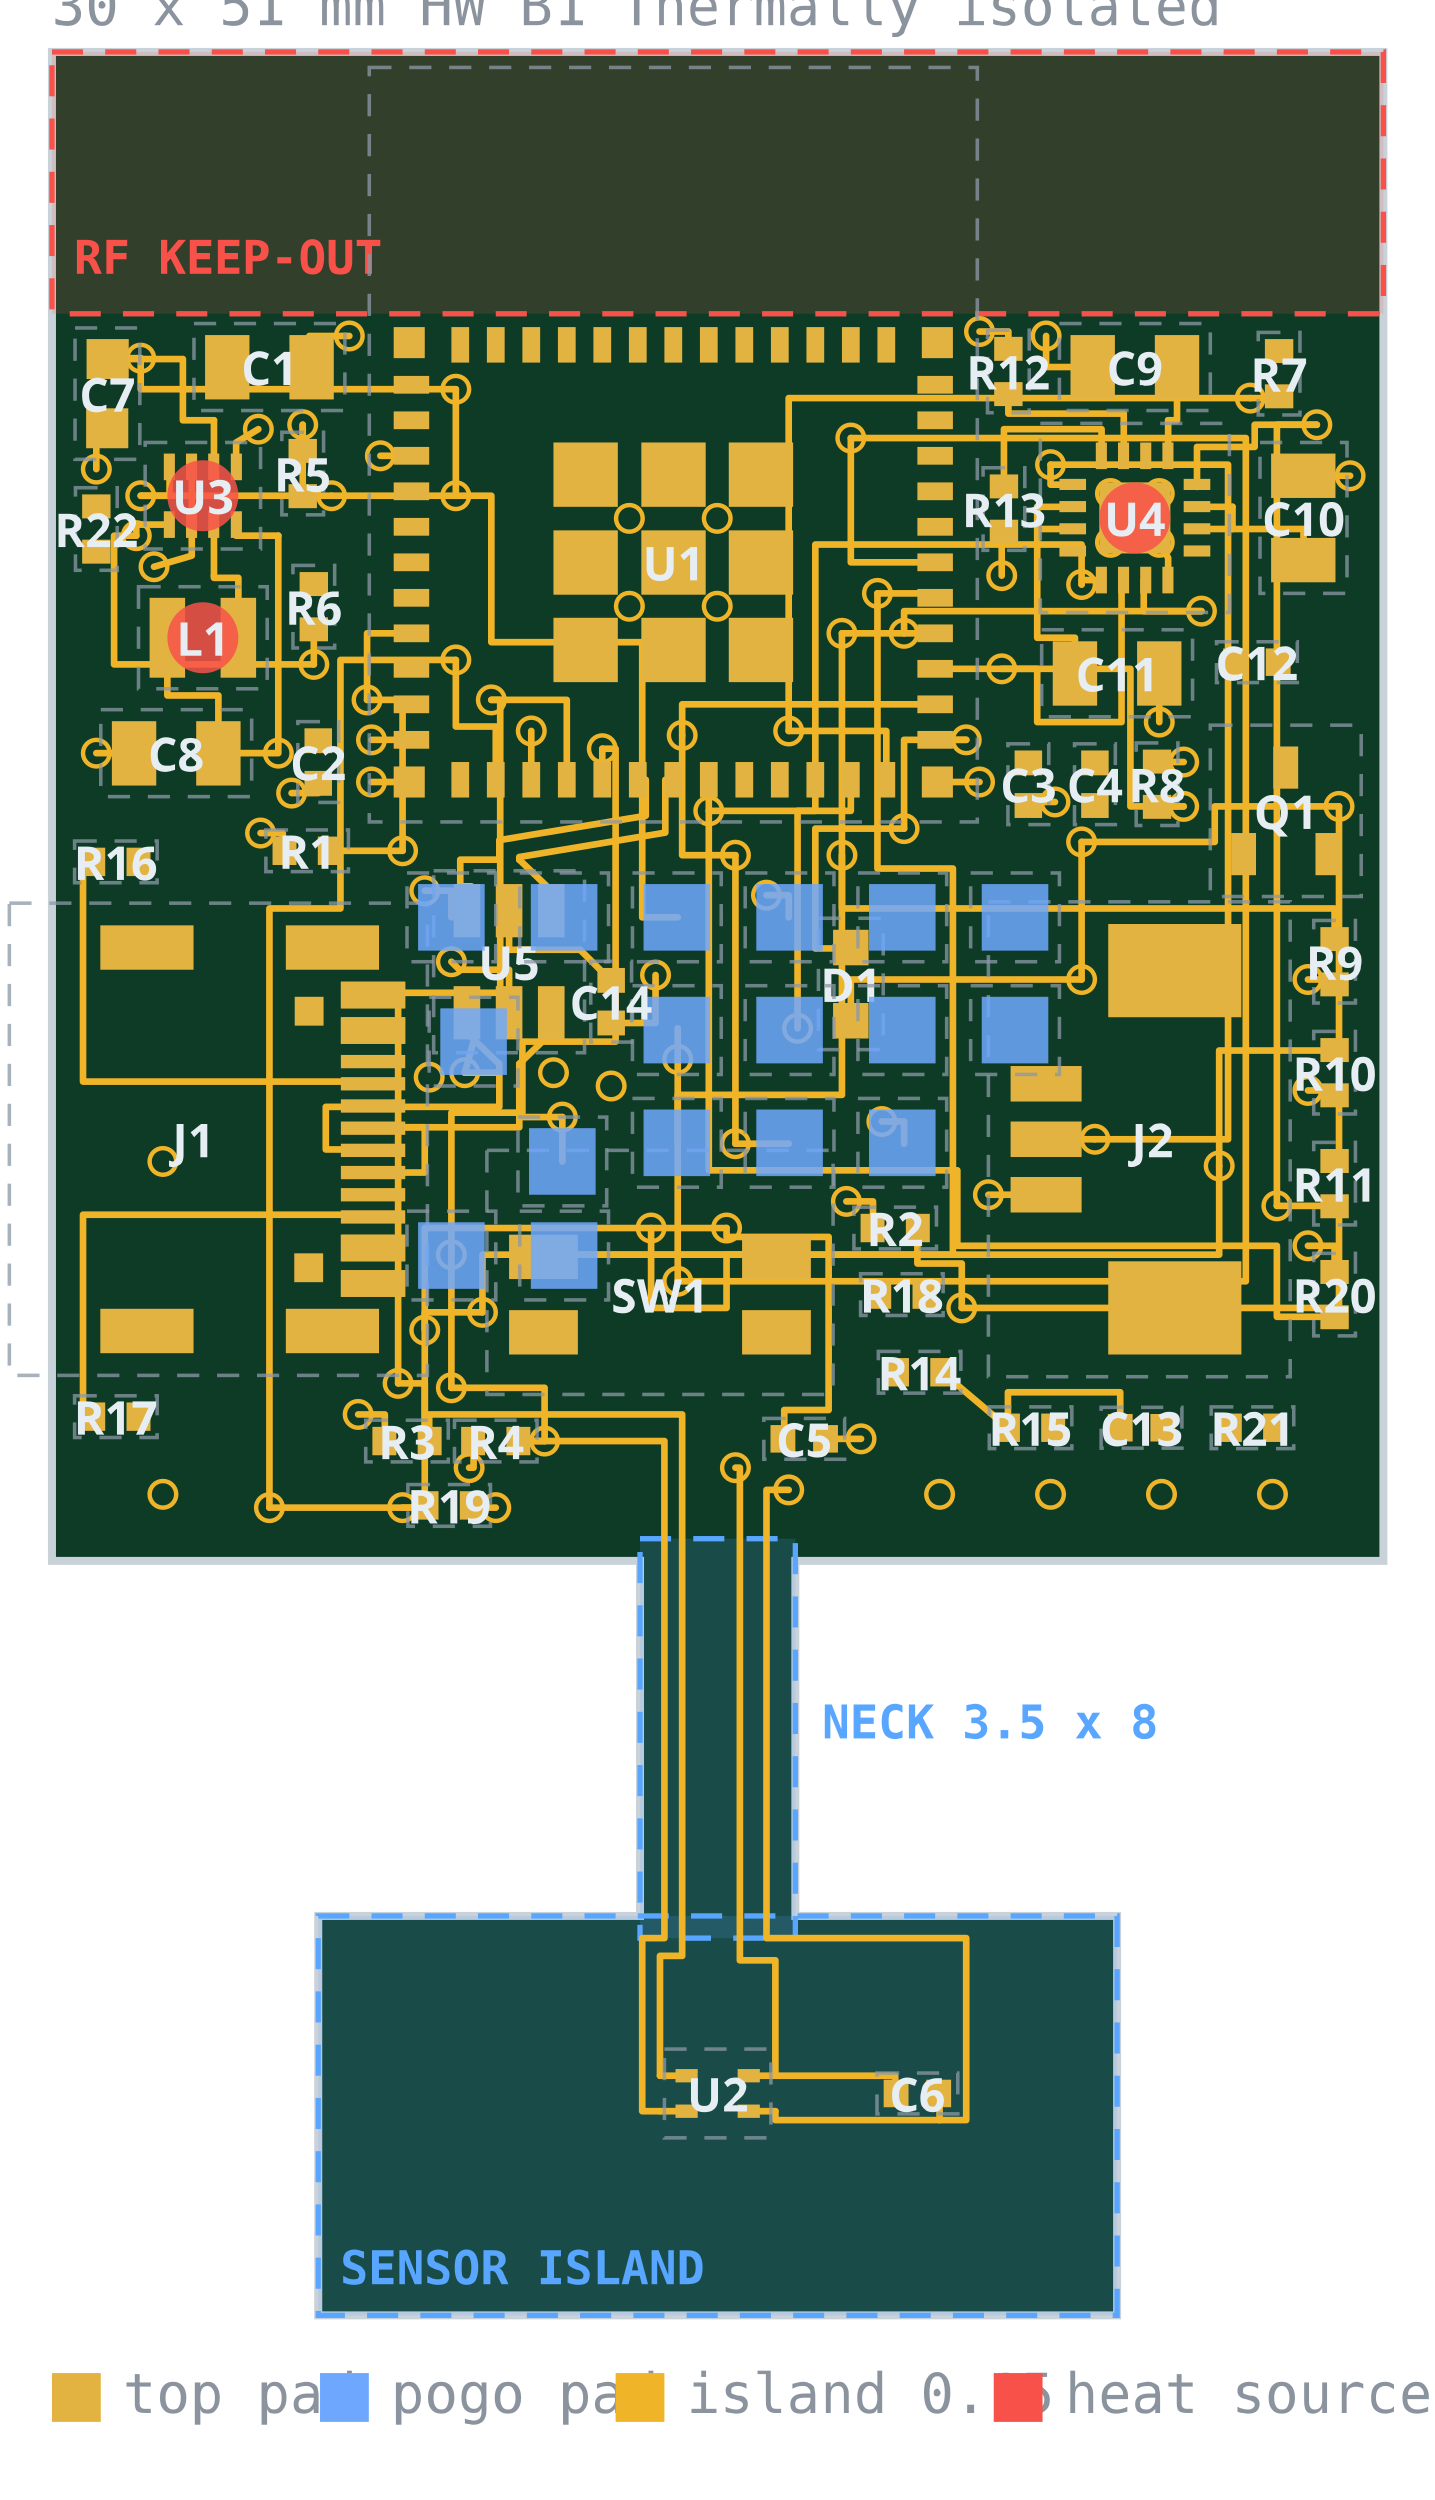
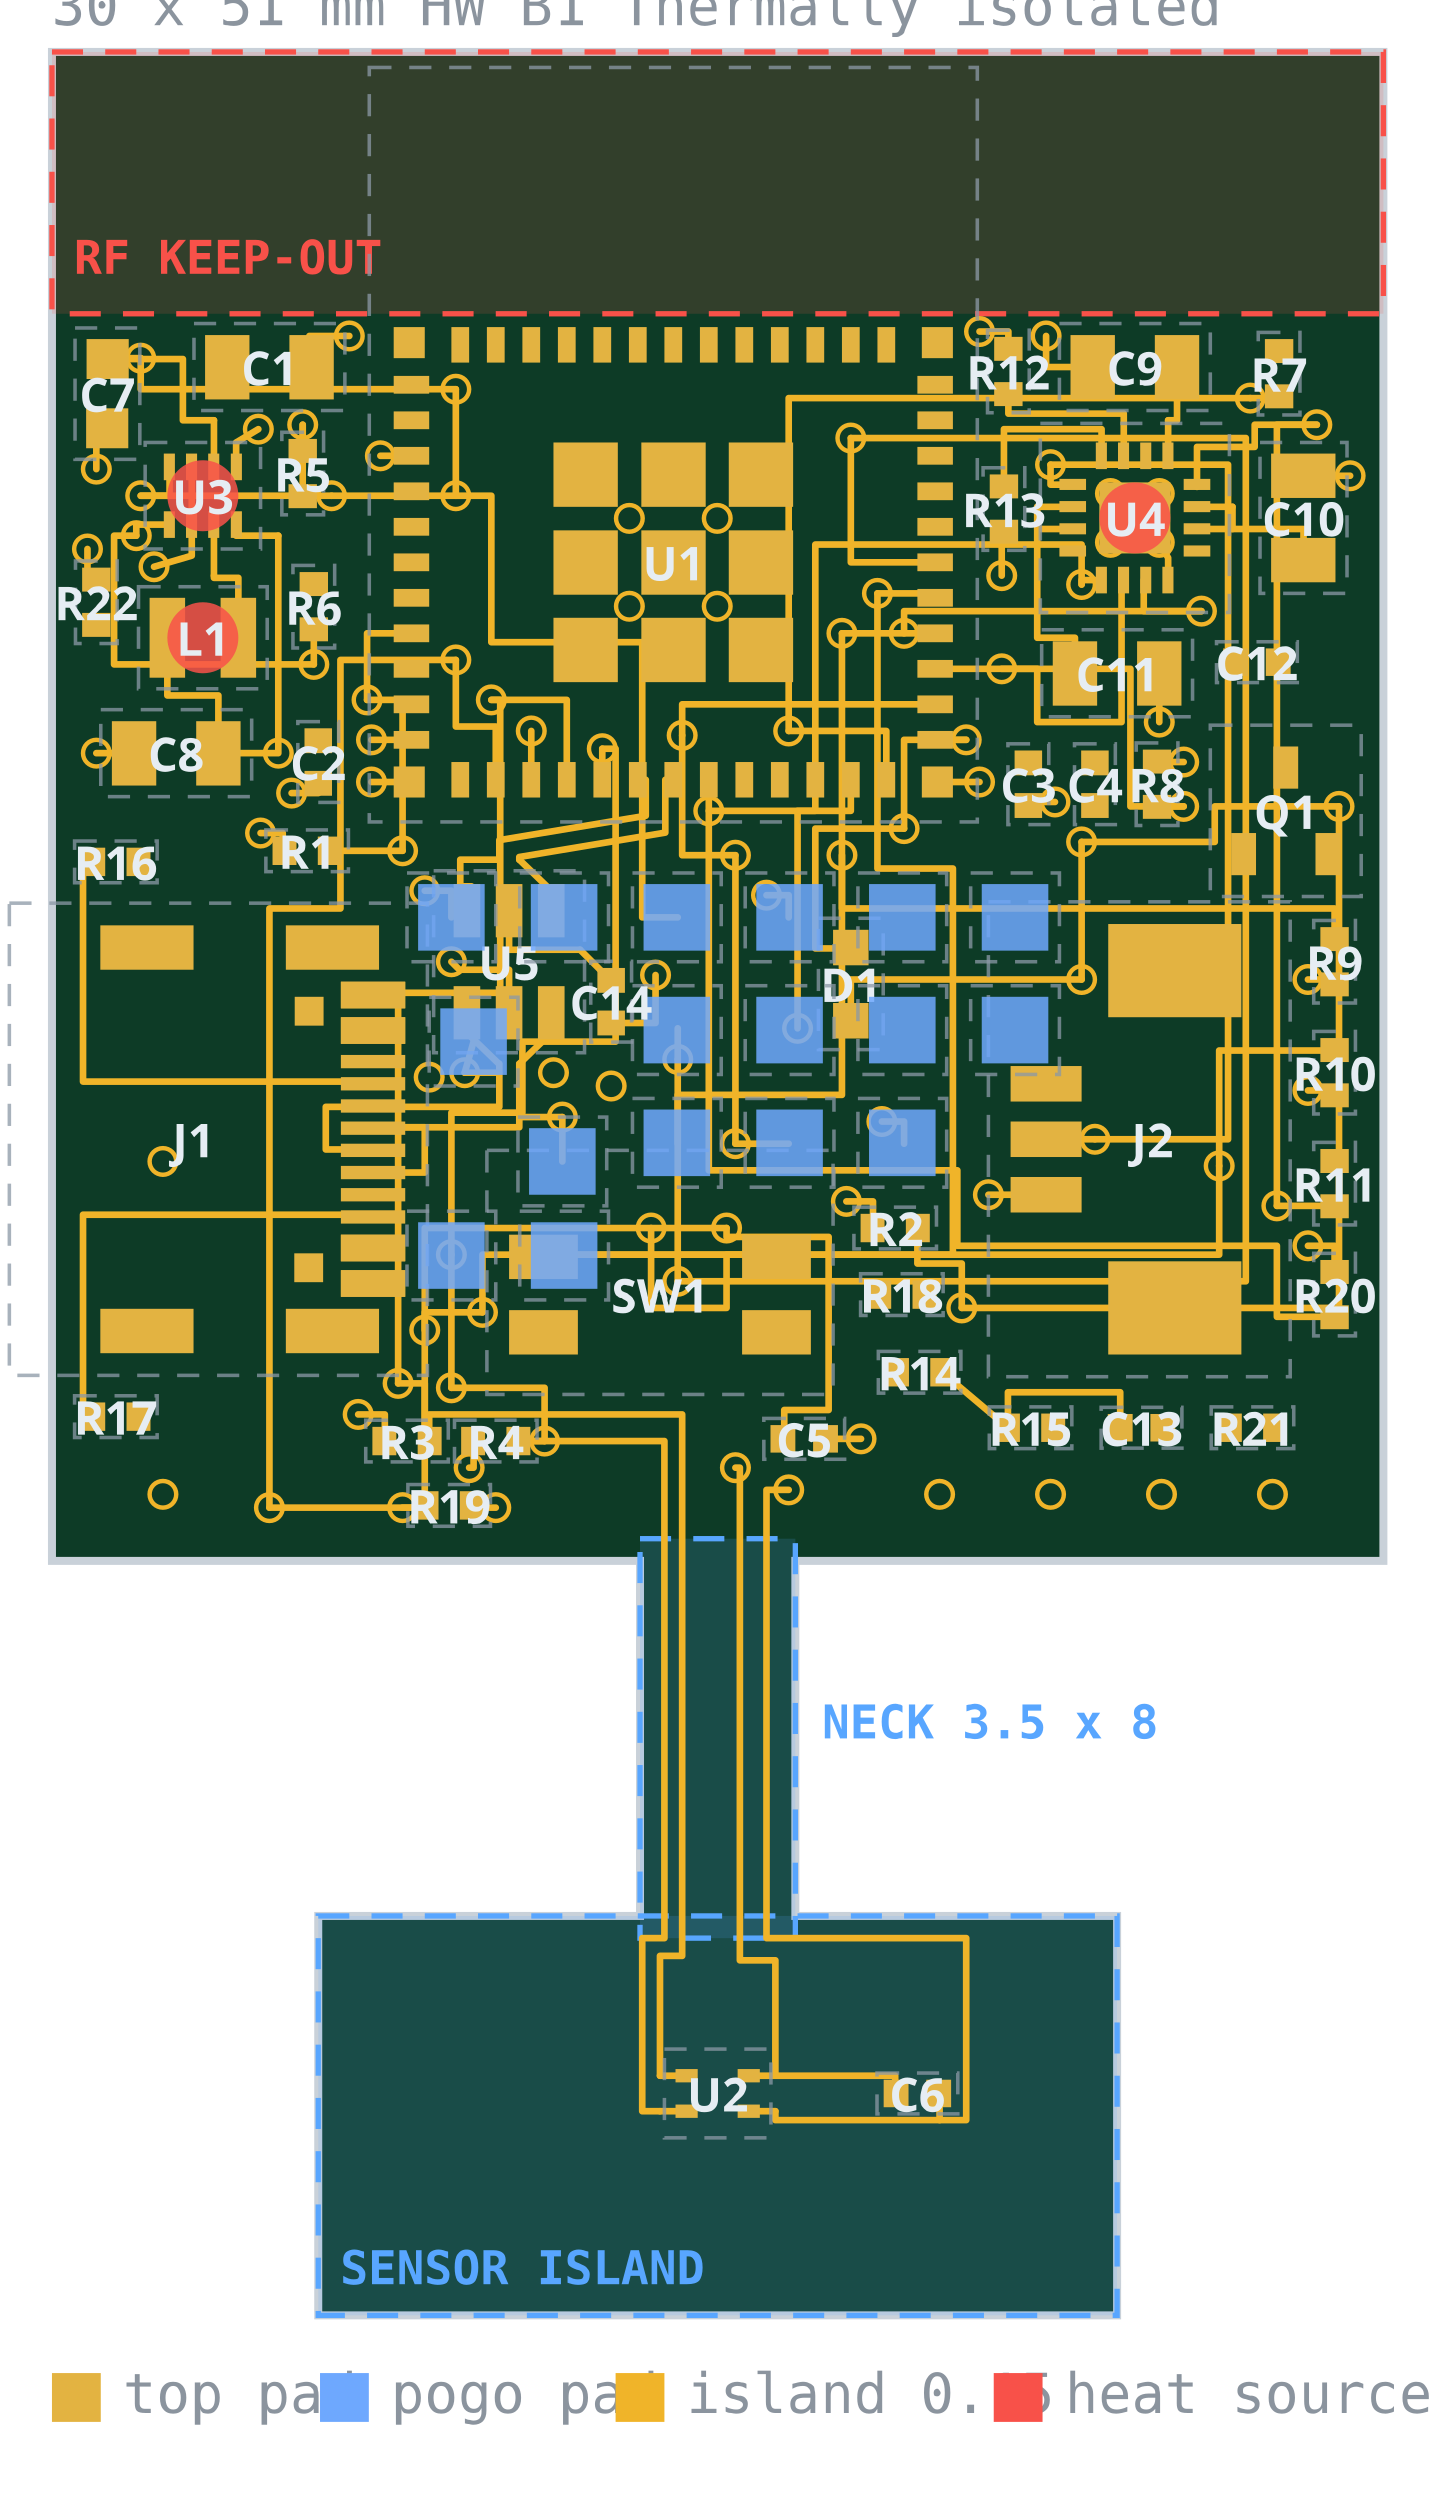
<svg xmlns="http://www.w3.org/2000/svg" viewBox="0 0 32.33 56.33" width="388" height="676" role="img" aria-label="Variant B floorplan">
  <style>
.outline{fill:#0d3b26;stroke:#c9d1d9;stroke-width:.18}
.crtyd{fill:none;stroke:#8b98a5;stroke-width:.08;stroke-dasharray:.5 .4;opacity:.75}
.pad{fill:#e3b341}
.pad-b{fill:#6ea8fe;opacity:.85}
.ref{font:600 1.05px ui-sans-serif,system-ui,sans-serif;fill:#e6edf3;
     text-anchor:middle;dominant-baseline:central}
.dim{font:500 1.25px ui-monospace,ui-sans-serif,monospace;fill:#8b949e}
.tag{font:600 1.05px ui-monospace,monospace;fill:#f85149}
.tagb{font:600 1.05px ui-monospace,monospace;fill:#58a6ff}
.rf{fill:#f85149;fill-opacity:.16;stroke:#f85149;stroke-width:.12;
    stroke-dasharray:.7 .5}
.quiet{fill:#58a6ff;fill-opacity:.16;stroke:#58a6ff;stroke-width:.12;
       stroke-dasharray:.7 .5}
.trk{fill:none;stroke:#f0b429;stroke-width:.15;stroke-linecap:round;
     stroke-linejoin:round}
.via{fill:none;stroke:#f0b429;stroke-width:.1}
.hot{fill:#f85149;opacity:.85}
</style>
  <g transform="translate(1.17,1.17)">
    <polygon class="outline" points="0.00,0.00 30.00,0.00 30.00,34.00 16.75,34.00 16.75,42.00 24.00,42.00 24.00,51.00 6.00,51.00 6.00,42.00 13.25,42.00 13.25,34.00 0.00,34.00" />
    <rect class="rf" x="0.00" y="0.00" width="30.00" height="5.90" />
    <text class="tag" x="0.50" y="5.00" style="fill:#f85149">RF KEEP-OUT</text>
    <rect class="quiet" x="6.00" y="42.00" width="18.00" height="9.00" />
    <rect class="quiet" x="13.25" y="33.50" width="3.50" height="9.00" />
    <text class="tagb" x="6.50" y="50.30">SENSOR ISLAND</text>
    <text class="tagb" x="17.35" y="38.00">NECK 3.5 x 8</text>
    <path class="trk" d="M 14.30 45.60 L 13.70 45.60" />
    <path class="trk" d="M 14.30 46.40 L 13.70 46.40" />
    <path class="trk" d="M 15.70 46.40 L 16.30 46.40" />
    <path class="trk" d="M 15.70 45.60 L 16.30 45.60" />
    <path class="trk" d="M 13.70 46.40 L 13.30 46.40 L 13.30 42.50 L 13.80 42.50 L 13.80 31.30 L 10.50 31.30" />
    <path class="trk" d="M 13.70 45.60 L 13.70 42.90 L 14.20 42.90 L 14.20 30.70 L 8.50 30.70 L 8.50 31.30" />
    <path class="trk" d="M 16.30 45.60 L 16.30 43.00 L 15.50 43.00 L 15.50 31.90 L 15.40 31.90" />
    <path class="trk" d="M 19.00 46.00 L 19.00 45.60 L 16.30 45.60" />
    <path class="trk" d="M 16.30 46.40 L 16.30 46.60 L 20.60 46.60 L 20.60 42.50 L 16.10 42.50 L 16.10 32.40 L 16.60 32.40" />
    <path class="trk" d="M 20.00 46.00 L 20.00 46.60" />
    <path class="trk" d="M 3.65 10.65 L 3.65 11.80" />
    <path class="trk" d="M 3.65 11.80 L 3.65 11.85 L 4.20 11.85 L 4.20 13.20" />
    <path class="trk" d="M 4.15 10.65 L 4.15 10.90 L 5.10 10.90" />
    <path class="trk" d="M 5.10 10.90 L 5.10 15.80 L 3.75 15.80" />
    <path class="trk" d="M 2.60 13.20 L 2.60 14.50 L 3.75 14.50 L 3.75 15.80" />
    <path class="trk" d="M 3.65 9.35 L 3.65 8.50 L 3.65 8.30" />
    <path class="trk" d="M 3.65 8.30 L 2.95 8.30 L 2.95 6.92 L 1.25 6.92" />
    <path class="trk" d="M 3.15 9.35 L 3.15 10.65" />
    <path class="trk" d="M 4.15 9.35 L 4.15 8.80 L 4.65 8.50" />
    <path class="trk" d="M 3.15 10.65 L 3.15 11.35 L 2.30 11.60" />
    <path class="trk" d="M 25.15 11.90 L 25.15 11.40 L 24.95 11.05" />
    <path class="trk" d="M 1.25 8.47 L 1.00 8.47 L 1.00 9.40" />
    <path class="trk" d="M 1.85 15.80 L 1.00 15.80" />
    <path class="trk" d="M 23.45 7.10 L 22.40 7.10 L 22.40 6.40" />
    <path class="trk" d="M 28.20 9.55 L 29.25 9.55" />
    <path class="trk" d="M 24.95 14.00 L 24.95 15.10" />
    <path class="trk" d="M 25.15 9.10 L 25.15 8.30" />
    <path class="trk" d="M 25.15 8.30 L 25.35 8.30 L 25.35 7.10" />
    <path class="trk" d="M 25.80 10.25 L 26.60 10.25" />
    <path class="trk" d="M 25.80 10.75 L 26.60 10.75" />
    <path class="trk" d="M 26.60 10.25 L 26.60 10.75 L 28.20 10.75 L 28.20 11.45" />
    <path class="trk" d="M 23.00 10.25 L 22.20 10.25" />
    <path class="trk" d="M 23.00 10.75 L 22.20 10.75" />
    <path class="trk" d="M 22.20 10.25 L 22.20 13.20 L 23.05 13.20 L 23.05 14.00" />
    <path class="trk" d="M 23.65 9.10 L 23.65 8.50 L 21.45 8.50 L 21.45 9.79" />
    <path class="trk" d="M 24.15 9.10 L 24.15 8.15 L 21.55 8.15 L 21.55 7.71" />
    <path class="trk" d="M 21.55 6.69 L 21.55 6.30 L 20.90 6.30" />
    <path class="trk" d="M 21.45 10.81 L 21.40 10.81 L 21.40 11.80" />
    <path class="trk" d="M 2.65 9.35 L 2.65 10.00 L 2.00 10.00" />
    <path class="trk" d="M 5.65 8.99 L 5.65 8.40" />
    <path class="trk" d="M 2.00 10.00 L 5.65 10.00 L 5.65 8.40" />
    <path class="trk" d="M 2.65 10.65 L 1.90 10.65 L 1.90 10.90" />
    <path class="trk" d="M 5.90 13.01 L 5.90 13.80" />
    <path class="trk" d="M 1.90 10.90 L 1.40 10.90 L 1.40 13.80 L 5.90 13.80" />
    <path class="trk" d="M 8.10 15.50 L 7.20 15.50" />
    <path class="trk" d="M 10.80 16.40 L 10.80 15.30" />
    <path class="trk" d="M 19.95 16.45 L 20.90 16.45" />
    <path class="trk" d="M 8.05 16.45 L 7.20 16.45" />
    <path class="trk" d="M 22.40 25.75 L 21.10 25.75" />
    <path class="trk" d="M 17.43 31.25 L 18.23 31.25" />
    <path class="trk" d="M 13.38 16.40 L 13.38 17.21 L 10.08 17.76 L 10.08 18.20" />
    <path class="trk" d="M 13.82 16.40 L 13.82 17.59 L 10.53 18.14 L 10.53 18.20" />
    <path class="trk" d="M 10.08 22.80 L 10.08 23.77 L 7.40 23.77" />
    <path class="trk" d="M 10.53 22.80 L 10.53 24.23 L 7.40 24.23" />
    <path class="trk" d="M 10.07 18.20 L 9.20 18.20 L 9.20 18.80 L 9.45 18.80" />
    <path class="trk" d="M 10.53 18.20 L 11.15 18.80" />
    <path class="trk" d="M 9.45 22.20 L 10.07 22.80" />
    <path class="trk" d="M 11.15 22.20 L 10.53 22.80" />
    <path class="trk" d="M 7.40 23.77 L 6.17 23.77 L 6.17 24.73 L 7.40 24.73" />
    <path class="trk" d="M 7.40 24.23 L 8.40 24.23 L 8.40 25.25 L 7.40 25.25" />
    <path class="trk" d="M 10.07 23.00 L 9.30 23.00" />
    <path class="trk" d="M 10.53 24.00 L 11.50 24.00" />
    <path class="trk" d="M 9.30 23.00 L 9.50 22.30" />
    <path class="trk" d="M 11.50 24.00 L 11.50 25.00" />
    <path class="trk" d="M 10.30 21.65 L 10.30 20.68 L 9.18 20.68 L 9.00 20.50" />
    <path class="trk" d="M 10.30 19.35 L 10.30 20.23 L 11.90 20.23" />
    <path class="trk" d="M 11.90 20.23 L 12.60 20.93 L 12.60 20.92" />
    <path class="trk" d="M 12.60 21.88 L 13.60 21.88 L 13.60 20.80" />
    <path class="trk" d="M 21.54 31.00 L 21.54 30.20 L 24.07 30.20 L 24.07 31.00" />
    <path class="trk" d="M 9.00 19.50 L 9.00 18.90 L 8.40 18.90" />
    <path class="trk" d="M 19.20 24.60 L 19.20 24.10 L 18.70 24.10" />
    <path class="trk" d="M 8.10 9.10 L 7.40 9.10" />
    <path class="trk" d="M 7.50 31.30 L 7.50 30.70 L 6.90 30.70" />
    <path class="trk" d="M 9.50 31.30 L 9.50 31.90 L 9.40 31.90" />
    <path class="trk" d="M 16.60 19.50 L 16.60 19.00 L 16.10 19.00" />
    <path class="trk" d="M 5.80 7.10 L 5.80 6.40 L 6.70 6.40" />
    <path class="trk" d="M 6.00 16.50 L 6.00 16.70 L 5.40 16.70" />
    <path class="trk" d="M 22.00 17.00 L 22.00 16.90 L 22.60 16.90" />
    <path class="trk" d="M 5.20 18.00 L 5.20 17.60 L 4.70 17.60" />
    <path class="trk" d="M 18.50 26.50 L 18.50 25.90 L 17.90 25.90" />
    <path class="trk" d="M 24.90 16.00 L 25.50 16.00" />
    <path class="trk" d="M 28.90 21.00 L 28.90 20.90 L 28.30 20.90" />
    <path class="trk" d="M 28.90 23.50 L 28.90 23.40 L 28.30 23.40" />
    <path class="trk" d="M 9.50 32.80 L 10.00 32.80" />
    <path class="trk" d="M 28.90 27.50 L 28.90 26.90 L 28.30 26.90" />
    <path class="trk" d="M 19.90 13.90 L 22.20 13.90 L 22.20 15.10 L 24.10 15.10 L 24.10 11.90" />
    <path class="trk" d="M 21.40 13.90 L 24.30 13.90 L 24.30 17.00 L 25.50 17.00" />
    <path class="trk" d="M 25.50 17.00 L 24.90 17.00" />
    <path class="trk" d="M 19.90 13.10 L 17.80 13.10" />
    <path class="trk" d="M 17.80 13.10 L 17.80 23.50 L 14.10 23.50 L 14.10 24.60" />
    <path class="trk" d="M 17.80 18.10 L 17.80 19.30 L 28.90 19.30 L 28.90 20.00" />
    <path class="trk" d="M 19.20 13.10 L 19.20 12.60 L 25.90 12.60" />
    <path class="trk" d="M 25.90 12.60 L 24.60 12.60 L 24.60 11.90" />
    <path class="trk" d="M 14.80 16.40 L 14.80 25.20 L 20.40 25.20 L 20.40 26.90 L 27.60 26.90 L 27.60 28.50 L 28.90 28.50" />
    <path class="trk" d="M 14.80 17.10 L 17.20 17.10 L 17.20 11.10 L 23.20 11.10 L 23.20 12.00" />
    <path class="trk" d="M 23.20 12.00 L 23.20 11.90 L 23.60 11.90" />
    <path class="trk" d="M 19.90 12.30 L 19.90 12.20 L 18.60 12.20" />
    <path class="trk" d="M 18.60 12.20 L 18.60 18.40 L 20.30 18.40 L 20.30 27.10 L 11.50 27.10" />
    <path class="trk" d="M 12.40 16.40 L 12.40 15.70" />
    <path class="trk" d="M 12.40 15.70 L 12.70 15.70 L 12.70 22.30 L 10.60 22.30 L 10.60 23.90 L 9.00 23.90 L 9.00 27.10" />
    <path class="trk" d="M 9.00 27.10 L 9.00 30.10" />
    <path class="trk" d="M 9.00 30.10 L 11.10 30.10 L 11.10 31.30" />
    <path class="trk" d="M 11.10 31.30 L 10.50 31.30" />
    <path class="trk" d="M 11.60 16.40 L 11.60 14.60 L 9.90 14.60" />
    <path class="trk" d="M 9.90 14.60 L 10.10 14.60 L 10.10 21.20 L 7.80 21.20 L 7.80 30.00" />
    <path class="trk" d="M 7.80 30.00 L 8.40 30.00 L 8.40 31.30 L 8.50 31.30" />
    <path class="trk" d="M 19.90 15.50 L 20.60 15.50" />
    <path class="trk" d="M 20.60 15.50 L 19.20 15.50 L 19.20 17.50" />
    <path class="trk" d="M 19.20 17.50 L 17.20 17.50 L 17.20 20.20 L 18.00 20.20" />
    <path class="trk" d="M 18.00 16.40 L 18.00 17.10 L 16.80 17.10 L 16.80 22.00" />
    <path class="trk" d="M 7.20 26.20 L 0.70 26.20 L 0.70 30.80 L 0.90 30.80" />
    <path class="trk" d="M 7.20 23.20 L 0.70 23.20 L 0.70 18.20 L 0.90 18.20" />
    <path class="trk" d="M 19.90 14.70 L 14.20 14.70 L 14.20 15.40" />
    <path class="trk" d="M 14.20 15.40 L 14.20 18.10 L 15.40 18.10" />
    <path class="trk" d="M 15.40 18.10 L 15.40 24.60" />
    <path class="trk" d="M 15.40 24.60 L 16.60 24.60" />
    <path class="trk" d="M 19.90 11.50 L 18.00 11.50 L 18.00 8.70" />
    <path class="trk" d="M 18.00 8.70 L 26.90 8.70 L 26.90 27.70 L 14.10 27.70" />
    <path class="trk" d="M 14.10 27.70 L 14.10 22.70" />
    <path class="trk" d="M 14.10 22.70 L 14.10 22.00" />
    <path class="trk" d="M 18.80 16.40 L 18.80 15.30 L 16.60 15.30" />
    <path class="trk" d="M 16.60 15.30 L 16.60 7.80 L 27.00 7.80" />
    <path class="trk" d="M 27.00 7.80 L 27.60 7.80" />
    <path class="trk" d="M 25.80 9.80 L 25.80 8.90 L 27.10 8.90 L 27.10 8.40 L 28.50 8.40" />
    <path class="trk" d="M 28.50 8.40 L 27.60 8.40 L 27.60 26.00" />
    <path class="trk" d="M 27.60 26.00 L 28.90 26.00" />
    <path class="trk" d="M 10.00 16.40 L 10.00 15.20 L 9.10 15.20 L 9.10 13.70" />
    <path class="trk" d="M 9.10 13.70 L 6.50 13.70 L 6.50 19.30 L 4.90 19.30 L 4.90 32.80" />
    <path class="trk" d="M 4.90 32.80 L 8.40 32.80" />
    <path class="trk" d="M 7.90 32.80 L 8.40 32.80 L 8.40 28.40 L 9.70 28.40" />
    <path class="trk" d="M 9.70 28.40 L 9.70 27.10 L 11.10 27.10" />
    <path class="trk" d="M 8.40 28.80 L 8.40 26.50 L 13.50 26.50 L 13.50 28.30 L 15.20 28.30 L 15.20 27.10 L 16.30 27.10" />
    <path class="trk" d="M 13.50 26.50 L 15.20 26.50" />
    <path class="trk" d="M 15.20 26.50 L 15.20 26.70 L 17.50 26.70 L 17.50 30.60 L 16.50 30.60 L 16.50 31.20" />
    <path class="trk" d="M 8.10 13.10 L 7.10 13.10 L 7.10 14.60" />
    <path class="trk" d="M 7.10 14.60 L 7.90 14.60 L 7.90 18.00" />
    <path class="trk" d="M 7.90 18.00 L 6.30 18.00" />
    <path class="trk" d="M 18.00 21.80 L 18.00 20.90 L 23.20 20.90" />
    <path class="trk" d="M 23.20 20.90 L 23.20 17.80" />
    <path class="trk" d="M 23.20 17.80 L 26.20 17.80 L 26.20 17.00 L 29.00 17.00" />
    <path class="trk" d="M 29.00 17.00 L 29.00 28.30 L 20.50 28.30" />
    <path class="trk" d="M 20.50 28.30 L 20.50 27.30 L 19.50 27.30 L 19.50 26.50" />
    <path class="trk" d="M 14.10 19.50 L 13.30 19.50 L 13.30 13.30 L 9.90 13.30 L 9.90 10.00 L 6.30 10.00" />
    <path class="trk" d="M 6.30 10.00 L 5.60 10.00" />
    <path class="trk" d="M 9.10 10.00 L 9.10 7.60" />
    <path class="trk" d="M 9.10 7.60 L 2.00 7.60 L 2.00 6.90" />
    <path class="trk" d="M 2.00 6.90 L 1.30 6.90" />
    <path class="trk" d="M 23.00 9.75 L 22.50 9.75 L 22.50 9.30" />
    <path class="trk" d="M 22.50 9.30 L 26.50 9.30 L 26.50 24.50 L 23.50 24.50" />
    <path class="trk" d="M 23.50 24.50 L 22.40 24.50" />
    <path class="trk" d="M 11.50 27.10 L 26.30 27.10 L 26.30 25.10" />
    <path class="trk" d="M 26.30 25.10 L 26.30 22.50 L 28.90 22.50" />
    <path class="trk" d="M 20.06 29.75 L 21.54 31.00" />
+     <path class="trk" d="M 1.00 11.89 L 0.80 11.89 L 0.80 11.20" />
    <circle class="via" cx="15.40" cy="31.90" r="0.30" />
    <circle class="via" cx="16.60" cy="32.40" r="0.30" />
    <circle class="via" cx="4.65" cy="8.50" r="0.30" />
    <circle class="via" cx="2.30" cy="11.60" r="0.30" />
    <circle class="via" cx="5.10" cy="15.80" r="0.30" />
    <circle class="via" cx="1.00" cy="9.40" r="0.30" />
    <circle class="via" cx="1.00" cy="15.80" r="0.30" />
    <circle class="via" cx="22.40" cy="6.40" r="0.30" />
    <circle class="via" cx="29.25" cy="9.55" r="0.30" />
    <circle class="via" cx="24.95" cy="15.10" r="0.30" />
    <circle class="via" cx="20.90" cy="6.30" r="0.30" />
    <circle class="via" cx="21.40" cy="11.80" r="0.30" />
    <circle class="via" cx="23.85" cy="9.95" r="0.30" />
    <circle class="via" cx="23.85" cy="11.05" r="0.30" />
    <circle class="via" cx="24.95" cy="9.95" r="0.30" />
    <circle class="via" cx="24.95" cy="11.05" r="0.30" />
    <circle class="via" cx="13.01" cy="10.51" r="0.30" />
    <circle class="via" cx="13.01" cy="12.49" r="0.30" />
    <circle class="via" cx="14.99" cy="10.51" r="0.30" />
    <circle class="via" cx="14.99" cy="12.49" r="0.30" />
    <circle class="via" cx="2.00" cy="10.00" r="0.30" />
    <circle class="via" cx="5.65" cy="8.40" r="0.30" />
    <circle class="via" cx="1.90" cy="10.90" r="0.30" />
    <circle class="via" cx="5.90" cy="13.80" r="0.30" />
    <circle class="via" cx="7.20" cy="15.50" r="0.30" />
    <circle class="via" cx="10.80" cy="15.30" r="0.30" />
    <circle class="via" cx="20.90" cy="16.45" r="0.30" />
    <circle class="via" cx="7.20" cy="16.45" r="0.30" />
    <circle class="via" cx="21.10" cy="25.75" r="0.30" />
    <circle class="via" cx="18.23" cy="31.25" r="0.30" />
    <circle class="via" cx="9.30" cy="23.00" r="0.30" />
    <circle class="via" cx="11.50" cy="24.00" r="0.30" />
    <circle class="via" cx="8.50" cy="23.10" r="0.30" />
    <circle class="via" cx="11.30" cy="23.00" r="0.30" />
    <circle class="via" cx="12.60" cy="23.30" r="0.30" />
    <circle class="via" cx="9.00" cy="20.50" r="0.30" />
    <circle class="via" cx="13.60" cy="20.80" r="0.30" />
    <circle class="via" cx="8.40" cy="18.90" r="0.30" />
    <circle class="via" cx="18.70" cy="24.10" r="0.30" />
    <circle class="via" cx="7.40" cy="9.10" r="0.30" />
    <circle class="via" cx="6.90" cy="30.70" r="0.30" />
    <circle class="via" cx="9.40" cy="31.90" r="0.30" />
    <circle class="via" cx="16.10" cy="19.00" r="0.30" />
    <circle class="via" cx="6.70" cy="6.40" r="0.30" />
    <circle class="via" cx="5.40" cy="16.70" r="0.30" />
    <circle class="via" cx="22.60" cy="16.90" r="0.30" />
    <circle class="via" cx="4.70" cy="17.60" r="0.30" />
    <circle class="via" cx="17.90" cy="25.90" r="0.30" />
    <circle class="via" cx="25.50" cy="16.00" r="0.30" />
    <circle class="via" cx="28.30" cy="20.90" r="0.30" />
    <circle class="via" cx="28.30" cy="23.40" r="0.30" />
    <circle class="via" cx="10.00" cy="32.80" r="0.30" />
    <circle class="via" cx="28.30" cy="26.90" r="0.30" />
    <circle class="via" cx="21.40" cy="13.90" r="0.30" />
    <circle class="via" cx="25.50" cy="17.00" r="0.30" />
    <circle class="via" cx="17.80" cy="13.10" r="0.30" />
    <circle class="via" cx="17.80" cy="18.10" r="0.30" />
    <circle class="via" cx="19.20" cy="13.10" r="0.30" />
    <circle class="via" cx="25.90" cy="12.60" r="0.30" />
    <circle class="via" cx="14.80" cy="17.10" r="0.30" />
    <circle class="via" cx="23.20" cy="12.00" r="0.30" />
    <circle class="via" cx="18.60" cy="12.20" r="0.30" />
    <circle class="via" cx="12.40" cy="15.70" r="0.30" />
    <circle class="via" cx="9.00" cy="27.10" r="0.30" />
    <circle class="via" cx="9.00" cy="30.10" r="0.30" />
    <circle class="via" cx="11.10" cy="31.30" r="0.30" />
    <circle class="via" cx="9.90" cy="14.60" r="0.30" />
    <circle class="via" cx="7.80" cy="30.00" r="0.30" />
    <circle class="via" cx="20.60" cy="15.50" r="0.30" />
    <circle class="via" cx="19.20" cy="17.50" r="0.30" />
    <circle class="via" cx="16.80" cy="22.00" r="0.30" />
    <circle class="via" cx="14.20" cy="15.40" r="0.30" />
    <circle class="via" cx="15.40" cy="18.10" r="0.30" />
    <circle class="via" cx="15.40" cy="24.60" r="0.30" />
    <circle class="via" cx="18.00" cy="8.70" r="0.30" />
    <circle class="via" cx="14.10" cy="27.70" r="0.30" />
    <circle class="via" cx="14.10" cy="22.70" r="0.30" />
    <circle class="via" cx="16.60" cy="15.30" r="0.30" />
    <circle class="via" cx="27.00" cy="7.80" r="0.30" />
    <circle class="via" cx="28.50" cy="8.40" r="0.30" />
    <circle class="via" cx="27.60" cy="26.00" r="0.30" />
    <circle class="via" cx="9.10" cy="13.70" r="0.30" />
    <circle class="via" cx="4.90" cy="32.80" r="0.30" />
    <circle class="via" cx="7.90" cy="32.80" r="0.30" />
    <circle class="via" cx="9.70" cy="28.40" r="0.30" />
    <circle class="via" cx="8.40" cy="28.80" r="0.30" />
    <circle class="via" cx="13.50" cy="26.50" r="0.30" />
    <circle class="via" cx="15.20" cy="26.50" r="0.30" />
    <circle class="via" cx="7.10" cy="14.60" r="0.30" />
    <circle class="via" cx="7.90" cy="18.00" r="0.30" />
    <circle class="via" cx="23.20" cy="20.90" r="0.30" />
    <circle class="via" cx="23.20" cy="17.80" r="0.30" />
    <circle class="via" cx="29.00" cy="17.00" r="0.30" />
    <circle class="via" cx="20.50" cy="28.30" r="0.30" />
    <circle class="via" cx="6.30" cy="10.00" r="0.30" />
    <circle class="via" cx="9.10" cy="10.00" r="0.30" />
    <circle class="via" cx="9.10" cy="7.60" r="0.30" />
    <circle class="via" cx="2.00" cy="6.90" r="0.30" />
    <circle class="via" cx="22.50" cy="9.30" r="0.30" />
    <circle class="via" cx="23.50" cy="24.50" r="0.30" />
    <circle class="via" cx="26.30" cy="25.10" r="0.30" />
+     <circle class="via" cx="0.80" cy="11.20" r="0.30" />
    <circle class="via" cx="2.50" cy="25.00" r="0.30" />
    <circle class="via" cx="2.50" cy="32.50" r="0.30" />
    <circle class="via" cx="20.00" cy="32.50" r="0.30" />
    <circle class="via" cx="22.50" cy="32.50" r="0.30" />
    <circle class="via" cx="25.00" cy="32.50" r="0.30" />
    <circle class="via" cx="27.50" cy="32.50" r="0.30" />
    <rect class="crtyd" x="7.15" y="0.35" width="13.70" height="17.00" />
    <rect class="pad" x="7.70" y="7.30" width="0.80" height="0.40" />
    <rect class="pad" x="7.70" y="8.10" width="0.80" height="0.40" />
    <rect class="pad" x="7.70" y="8.90" width="0.80" height="0.40" />
    <rect class="pad" x="7.70" y="9.70" width="0.80" height="0.40" />
    <rect class="pad" x="7.70" y="10.50" width="0.80" height="0.40" />
    <rect class="pad" x="7.70" y="11.30" width="0.80" height="0.40" />
    <rect class="pad" x="7.70" y="12.10" width="0.80" height="0.40" />
    <rect class="pad" x="7.70" y="12.90" width="0.80" height="0.40" />
    <rect class="pad" x="7.70" y="13.70" width="0.80" height="0.40" />
    <rect class="pad" x="7.70" y="14.50" width="0.80" height="0.40" />
    <rect class="pad" x="7.70" y="15.30" width="0.80" height="0.40" />
    <rect class="pad" x="9.00" y="16.00" width="0.40" height="0.80" />
    <rect class="pad" x="9.80" y="16.00" width="0.40" height="0.80" />
    <rect class="pad" x="10.60" y="16.00" width="0.40" height="0.80" />
    <rect class="pad" x="11.40" y="16.00" width="0.40" height="0.80" />
    <rect class="pad" x="12.20" y="16.00" width="0.40" height="0.80" />
    <rect class="pad" x="13.00" y="16.00" width="0.40" height="0.80" />
    <rect class="pad" x="13.80" y="16.00" width="0.40" height="0.80" />
    <rect class="pad" x="14.60" y="16.00" width="0.40" height="0.80" />
    <rect class="pad" x="15.40" y="16.00" width="0.40" height="0.80" />
    <rect class="pad" x="16.20" y="16.00" width="0.40" height="0.80" />
    <rect class="pad" x="17.00" y="16.00" width="0.40" height="0.80" />
    <rect class="pad" x="17.80" y="16.00" width="0.40" height="0.80" />
    <rect class="pad" x="18.60" y="16.00" width="0.40" height="0.80" />
    <rect class="pad" x="19.50" y="15.30" width="0.80" height="0.40" />
    <rect class="pad" x="19.50" y="14.50" width="0.80" height="0.40" />
    <rect class="pad" x="19.50" y="13.70" width="0.80" height="0.40" />
    <rect class="pad" x="19.50" y="12.90" width="0.80" height="0.40" />
    <rect class="pad" x="19.50" y="12.10" width="0.80" height="0.40" />
    <rect class="pad" x="19.50" y="11.30" width="0.80" height="0.40" />
    <rect class="pad" x="19.50" y="10.50" width="0.80" height="0.40" />
    <rect class="pad" x="19.50" y="9.70" width="0.80" height="0.40" />
    <rect class="pad" x="19.50" y="8.90" width="0.80" height="0.40" />
    <rect class="pad" x="19.50" y="8.10" width="0.80" height="0.40" />
    <rect class="pad" x="19.50" y="7.30" width="0.80" height="0.40" />
    <rect class="pad" x="18.60" y="6.20" width="0.40" height="0.80" />
    <rect class="pad" x="17.80" y="6.20" width="0.40" height="0.80" />
    <rect class="pad" x="17.00" y="6.20" width="0.40" height="0.80" />
    <rect class="pad" x="16.20" y="6.20" width="0.40" height="0.80" />
    <rect class="pad" x="15.40" y="6.20" width="0.40" height="0.80" />
    <rect class="pad" x="14.60" y="6.20" width="0.40" height="0.80" />
    <rect class="pad" x="13.80" y="6.20" width="0.40" height="0.80" />
    <rect class="pad" x="13.00" y="6.20" width="0.40" height="0.80" />
    <rect class="pad" x="12.20" y="6.20" width="0.40" height="0.80" />
    <rect class="pad" x="11.40" y="6.20" width="0.40" height="0.80" />
    <rect class="pad" x="10.60" y="6.20" width="0.40" height="0.80" />
    <rect class="pad" x="9.80" y="6.20" width="0.40" height="0.80" />
    <rect class="pad" x="9.00" y="6.20" width="0.40" height="0.80" />
    <rect class="pad" x="11.30" y="8.80" width="1.45" height="1.45" />
    <rect class="pad" x="11.30" y="10.78" width="1.45" height="1.45" />
    <rect class="pad" x="11.30" y="12.75" width="1.45" height="1.45" />
    <rect class="pad" x="13.28" y="8.80" width="1.45" height="1.45" />
    <rect class="pad" x="13.28" y="10.78" width="1.45" height="1.45" />
    <rect class="pad" x="13.28" y="12.75" width="1.45" height="1.45" />
    <rect class="pad" x="15.25" y="8.80" width="1.45" height="1.45" />
    <rect class="pad" x="15.25" y="10.78" width="1.45" height="1.45" />
    <rect class="pad" x="15.25" y="12.75" width="1.45" height="1.45" />
    <rect class="pad" x="19.60" y="6.20" width="0.70" height="0.70" />
    <rect class="pad" x="19.60" y="16.10" width="0.70" height="0.70" />
    <rect class="pad" x="7.70" y="16.10" width="0.70" height="0.70" />
    <rect class="pad" x="7.70" y="6.20" width="0.70" height="0.70" />
    <text class="ref" x="14.00" y="11.50">U1</text>
    <rect class="crtyd" x="-0.96" y="19.18" width="9.42" height="10.64" />
    <rect class="pad" x="5.47" y="21.29" width="0.65" height="0.65" />
    <rect class="pad" x="5.46" y="27.07" width="0.65" height="0.65" />
    <rect class="pad" x="6.51" y="20.95" width="1.45" height="0.60" />
    <rect class="pad" x="6.51" y="21.75" width="1.45" height="0.60" />
    <rect class="pad" x="6.51" y="23.10" width="1.45" height="0.30" />
    <rect class="pad" x="6.51" y="24.10" width="1.45" height="0.30" />
    <rect class="pad" x="6.51" y="24.60" width="1.45" height="0.30" />
    <rect class="pad" x="6.51" y="25.60" width="1.45" height="0.30" />
    <rect class="pad" x="6.51" y="26.65" width="1.45" height="0.60" />
    <rect class="pad" x="6.51" y="27.45" width="1.45" height="0.60" />
    <rect class="pad" x="6.51" y="27.45" width="1.45" height="0.60" />
    <rect class="pad" x="6.51" y="26.65" width="1.45" height="0.60" />
    <rect class="pad" x="6.51" y="26.10" width="1.45" height="0.30" />
    <rect class="pad" x="6.51" y="25.10" width="1.45" height="0.30" />
    <rect class="pad" x="6.51" y="23.60" width="1.45" height="0.30" />
    <rect class="pad" x="6.51" y="22.60" width="1.45" height="0.30" />
    <rect class="pad" x="6.51" y="21.75" width="1.45" height="0.60" />
    <rect class="pad" x="6.51" y="20.95" width="1.45" height="0.60" />
    <rect class="pad" x="5.27" y="19.68" width="2.10" height="1.00" />
    <rect class="pad" x="1.09" y="19.68" width="2.10" height="1.00" />
    <rect class="pad" x="5.27" y="28.32" width="2.10" height="1.00" />
    <rect class="pad" x="1.09" y="28.32" width="2.10" height="1.00" />
    <text class="ref" x="3.19" y="24.50">J1</text>
    <rect class="crtyd" x="21.10" y="19.15" width="6.80" height="10.70" />
    <rect class="pad" x="21.60" y="25.35" width="1.60" height="0.80" />
    <rect class="pad" x="21.60" y="24.10" width="1.60" height="0.80" />
    <rect class="pad" x="21.60" y="22.85" width="1.60" height="0.80" />
    <rect class="pad" x="23.80" y="27.25" width="3.00" height="2.10" />
    <rect class="pad" x="23.80" y="19.65" width="3.00" height="2.10" />
    <text class="ref" x="24.80" y="24.50">J2</text>
    <rect class="crtyd" x="22.27" y="8.37" width="4.26" height="4.26" />
    <rect class="pad" x="22.70" y="9.62" width="0.60" height="0.25" />
    <rect class="pad" x="22.70" y="10.12" width="0.60" height="0.25" />
    <rect class="pad" x="22.70" y="10.62" width="0.60" height="0.25" />
    <rect class="pad" x="22.70" y="11.12" width="0.60" height="0.25" />
    <rect class="pad" x="23.52" y="11.60" width="0.25" height="0.60" />
    <rect class="pad" x="24.02" y="11.60" width="0.25" height="0.60" />
    <rect class="pad" x="24.52" y="11.60" width="0.25" height="0.60" />
    <rect class="pad" x="25.02" y="11.60" width="0.25" height="0.60" />
    <rect class="pad" x="25.50" y="11.12" width="0.60" height="0.25" />
    <rect class="pad" x="25.50" y="10.62" width="0.60" height="0.25" />
    <rect class="pad" x="25.50" y="10.12" width="0.60" height="0.25" />
    <rect class="pad" x="25.50" y="9.62" width="0.60" height="0.25" />
    <rect class="pad" x="25.02" y="8.80" width="0.25" height="0.60" />
    <rect class="pad" x="24.52" y="8.80" width="0.25" height="0.60" />
    <rect class="pad" x="24.02" y="8.80" width="0.25" height="0.60" />
    <rect class="pad" x="23.52" y="8.80" width="0.25" height="0.60" />
    <rect class="pad" x="23.60" y="9.70" width="1.60" height="1.60" />
    <circle class="hot" cx="24.40" cy="10.50" r="0.8" />
    <text class="ref" x="24.40" y="10.50">U4</text>
    <rect class="crtyd" x="2.10" y="8.80" width="2.60" height="2.40" />
    <rect class="pad" x="4.03" y="9.05" width="0.25" height="0.60" />
    <rect class="pad" x="3.52" y="9.05" width="0.25" height="0.60" />
    <rect class="pad" x="3.02" y="9.05" width="0.25" height="0.60" />
    <rect class="pad" x="2.52" y="9.05" width="0.25" height="0.60" />
    <rect class="pad" x="2.52" y="10.35" width="0.25" height="0.60" />
    <rect class="pad" x="3.02" y="10.35" width="0.25" height="0.60" />
    <rect class="pad" x="3.52" y="10.35" width="0.25" height="0.60" />
    <rect class="pad" x="4.03" y="10.35" width="0.25" height="0.60" />
    <circle class="hot" cx="3.40" cy="10.00" r="0.8" />
    <text class="ref" x="3.40" y="10.00">U3</text>
    <rect class="crtyd" x="1.95" y="12.05" width="2.90" height="2.30" />
    <rect class="pad" x="3.80" y="12.30" width="0.80" height="1.80" />
    <rect class="pad" x="2.20" y="12.30" width="0.80" height="1.80" />
    <circle class="hot" cx="3.40" cy="13.20" r="0.8" />
    <text class="ref" x="3.40" y="13.20">L1</text>
    <rect class="crtyd" x="8.60" y="18.45" width="3.40" height="4.10" />
    <rect class="pad" x="9.05" y="21.05" width="0.60" height="1.20" />
    <rect class="pad" x="10.00" y="21.05" width="0.60" height="1.20" />
    <rect class="pad" x="10.95" y="21.05" width="0.60" height="1.20" />
    <rect class="pad" x="10.95" y="18.75" width="0.60" height="1.20" />
    <rect class="pad" x="10.00" y="18.75" width="0.60" height="1.20" />
    <rect class="pad" x="9.05" y="18.75" width="0.60" height="1.20" />
    <text class="ref" x="10.30" y="20.50">U5</text>
    <rect class="crtyd" x="9.80" y="24.75" width="7.80" height="5.50" />
    <rect class="pad" x="10.30" y="26.65" width="1.55" height="1.00" />
    <rect class="pad" x="15.55" y="26.65" width="1.55" height="1.00" />
    <rect class="pad" x="10.30" y="28.35" width="1.55" height="1.00" />
    <rect class="pad" x="15.55" y="28.35" width="1.55" height="1.00" />
    <text class="ref" x="13.70" y="28.00">SW1</text>
    <rect class="crtyd" x="17.27" y="19.52" width="1.46" height="2.96" />
    <rect class="pad" x="17.60" y="21.43" width="0.80" height="0.80" />
    <rect class="pad" x="17.60" y="19.78" width="0.80" height="0.80" />
    <text class="ref" x="18.00" y="21.00">D1</text>
    <rect class="crtyd" x="7.07" y="30.83" width="1.86" height="0.94" />
    <rect class="pad" x="7.22" y="30.98" width="0.54" height="0.64" />
    <rect class="pad" x="8.24" y="30.98" width="0.54" height="0.64" />
    <text class="ref" x="8.00" y="31.30">R3</text>
    <rect class="crtyd" x="9.07" y="30.83" width="1.86" height="0.94" />
    <rect class="pad" x="9.22" y="30.98" width="0.54" height="0.64" />
    <rect class="pad" x="10.24" y="30.98" width="0.54" height="0.64" />
    <text class="ref" x="10.00" y="31.30">R4</text>
    <rect class="crtyd" x="13.80" y="45.00" width="2.40" height="2.00" />
    <rect class="pad" x="14.05" y="45.45" width="0.50" height="0.30" />
    <rect class="pad" x="14.05" y="46.25" width="0.50" height="0.30" />
    <rect class="pad" x="15.45" y="46.25" width="0.50" height="0.30" />
    <rect class="pad" x="15.45" y="45.45" width="0.50" height="0.30" />
    <text class="ref" x="15.00" y="46.00">U2</text>
    <rect class="crtyd" x="18.59" y="45.54" width="1.82" height="0.92" />
    <rect class="pad" x="19.70" y="45.69" width="0.56" height="0.62" />
    <rect class="pad" x="18.74" y="45.69" width="0.56" height="0.62" />
    <text class="ref" x="19.50" y="46.00">C6</text>
    <rect class="crtyd" x="8.00" y="18.50" width="2.00" height="2.00" />
    <rect class="pad-b" x="8.25" y="18.75" width="1.50" height="1.50" />
    <rect class="crtyd" x="10.54" y="18.50" width="2.00" height="2.00" />
    <rect class="pad-b" x="10.79" y="18.75" width="1.50" height="1.50" />
    <rect class="crtyd" x="13.08" y="18.50" width="2.00" height="2.00" />
    <rect class="pad-b" x="13.33" y="18.75" width="1.50" height="1.50" />
    <rect class="crtyd" x="15.62" y="18.50" width="2.00" height="2.00" />
    <rect class="pad-b" x="15.87" y="18.75" width="1.50" height="1.50" />
    <rect class="crtyd" x="18.16" y="18.50" width="2.00" height="2.00" />
    <rect class="pad-b" x="18.41" y="18.75" width="1.50" height="1.50" />
    <rect class="crtyd" x="20.70" y="18.50" width="2.00" height="2.00" />
    <rect class="pad-b" x="20.95" y="18.75" width="1.50" height="1.50" />
    <rect class="crtyd" x="15.62" y="21.04" width="2.00" height="2.00" />
    <rect class="pad-b" x="15.87" y="21.29" width="1.50" height="1.50" />
    <rect class="crtyd" x="18.16" y="21.04" width="2.00" height="2.00" />
    <rect class="pad-b" x="18.41" y="21.29" width="1.50" height="1.50" />
    <rect class="crtyd" x="13.08" y="21.04" width="2.00" height="2.00" />
    <rect class="pad-b" x="13.33" y="21.29" width="1.50" height="1.50" />
    <rect class="crtyd" x="10.50" y="24.00" width="2.00" height="2.00" />
    <rect class="pad-b" x="10.75" y="24.25" width="1.50" height="1.50" />
    <rect class="crtyd" x="8.50" y="21.30" width="2.00" height="2.00" />
    <rect class="pad-b" x="8.75" y="21.55" width="1.50" height="1.50" />
    <rect class="crtyd" x="20.70" y="21.04" width="2.00" height="2.00" />
    <rect class="pad-b" x="20.95" y="21.29" width="1.50" height="1.50" />
    <rect class="crtyd" x="8.00" y="26.12" width="2.00" height="2.00" />
    <rect class="pad-b" x="8.25" y="26.37" width="1.50" height="1.50" />
    <rect class="crtyd" x="10.54" y="26.12" width="2.00" height="2.00" />
    <rect class="pad-b" x="10.79" y="26.37" width="1.50" height="1.50" />
    <rect class="crtyd" x="13.08" y="23.58" width="2.00" height="2.00" />
    <rect class="pad-b" x="13.33" y="23.83" width="1.50" height="1.50" />
    <rect class="crtyd" x="15.62" y="23.58" width="2.00" height="2.00" />
    <rect class="pad-b" x="15.87" y="23.83" width="1.50" height="1.50" />
    <rect class="crtyd" x="18.16" y="23.58" width="2.00" height="2.00" />
    <rect class="pad-b" x="18.41" y="23.83" width="1.50" height="1.50" />
+     <rect class="crtyd" x="0.53" y="11.47" width="0.94" height="1.86" />
+     <rect class="pad" x="0.68" y="12.64" width="0.64" height="0.54" />
+     <rect class="pad" x="0.68" y="11.62" width="0.64" height="0.54" />
+     <text class="ref" x="1.00" y="12.40">R22</text>
    <rect class="crtyd" x="3.20" y="6.12" width="3.40" height="1.96" />
    <rect class="pad" x="5.35" y="6.38" width="1.00" height="1.45" />
    <rect class="pad" x="3.45" y="6.38" width="1.00" height="1.45" />
    <text class="ref" x="4.90" y="7.10">C1</text>
    <rect class="crtyd" x="0.52" y="6.22" width="1.46" height="2.96" />
    <rect class="pad" x="0.78" y="6.47" width="0.95" height="0.90" />
    <rect class="pad" x="0.77" y="8.03" width="0.95" height="0.90" />
    <text class="ref" x="1.25" y="7.70">C7</text>
    <rect class="crtyd" x="1.10" y="14.82" width="3.40" height="1.96" />
    <rect class="pad" x="3.25" y="15.08" width="1.00" height="1.45" />
    <rect class="pad" x="1.35" y="15.08" width="1.00" height="1.45" />
    <text class="ref" x="2.80" y="15.80">C8</text>
    <rect class="crtyd" x="22.70" y="6.12" width="3.40" height="1.96" />
    <rect class="pad" x="24.85" y="6.38" width="1.00" height="1.45" />
    <rect class="pad" x="22.95" y="6.38" width="1.00" height="1.45" />
    <text class="ref" x="24.40" y="7.10">C9</text>
    <rect class="crtyd" x="27.22" y="8.80" width="1.96" height="3.40" />
    <rect class="pad" x="27.47" y="10.95" width="1.45" height="1.00" />
    <rect class="pad" x="27.47" y="9.05" width="1.45" height="1.00" />
    <text class="ref" x="28.20" y="10.50">C10</text>
    <rect class="crtyd" x="22.30" y="13.02" width="3.40" height="1.96" />
    <rect class="pad" x="22.55" y="13.28" width="1.00" height="1.45" />
    <rect class="pad" x="24.45" y="13.28" width="1.00" height="1.45" />
    <text class="ref" x="24.00" y="14.00">C11</text>
    <rect class="crtyd" x="26.10" y="15.17" width="3.40" height="3.86" />
    <rect class="pad" x="26.57" y="17.60" width="0.56" height="0.95" />
    <rect class="pad" x="28.47" y="17.60" width="0.56" height="0.95" />
    <rect class="pad" x="27.52" y="15.65" width="0.56" height="0.95" />
    <text class="ref" x="27.80" y="17.10">Q1</text>
    <rect class="crtyd" x="21.08" y="6.27" width="0.94" height="1.86" />
    <rect class="pad" x="21.23" y="7.44" width="0.64" height="0.54" />
    <rect class="pad" x="21.23" y="6.42" width="0.64" height="0.54" />
    <text class="ref" x="21.55" y="7.20">R12</text>
    <rect class="crtyd" x="20.98" y="9.37" width="0.94" height="1.86" />
    <rect class="pad" x="21.13" y="9.52" width="0.64" height="0.54" />
    <rect class="pad" x="21.13" y="10.54" width="0.64" height="0.54" />
    <text class="ref" x="21.45" y="10.30">R13</text>
    <rect class="crtyd" x="12.14" y="20.49" width="0.92" height="1.82" />
    <rect class="pad" x="12.29" y="20.64" width="0.62" height="0.56" />
    <rect class="pad" x="12.29" y="21.60" width="0.62" height="0.56" />
    <text class="ref" x="12.60" y="21.40">C14</text>
    <rect class="crtyd" x="26.24" y="13.29" width="1.82" height="0.92" />
    <rect class="pad" x="26.39" y="13.44" width="0.56" height="0.62" />
    <rect class="pad" x="27.35" y="13.44" width="0.56" height="0.62" />
    <text class="ref" x="27.15" y="13.75">C12</text>
    <rect class="crtyd" x="5.54" y="15.09" width="0.92" height="1.82" />
    <rect class="pad" x="5.69" y="16.20" width="0.62" height="0.56" />
    <rect class="pad" x="5.69" y="15.24" width="0.62" height="0.56" />
    <text class="ref" x="6.00" y="16.00">C2</text>
    <rect class="crtyd" x="21.54" y="15.59" width="0.92" height="1.82" />
    <rect class="pad" x="21.69" y="16.70" width="0.62" height="0.56" />
    <rect class="pad" x="21.69" y="15.74" width="0.62" height="0.56" />
    <text class="ref" x="22.00" y="16.50">C3</text>
    <rect class="crtyd" x="4.82" y="17.53" width="1.86" height="0.94" />
    <rect class="pad" x="4.97" y="17.68" width="0.54" height="0.64" />
    <rect class="pad" x="5.99" y="17.68" width="0.54" height="0.64" />
    <text class="ref" x="5.75" y="18.00">R1</text>
    <rect class="crtyd" x="23.04" y="15.59" width="0.92" height="1.82" />
    <rect class="pad" x="23.19" y="16.70" width="0.62" height="0.56" />
    <rect class="pad" x="23.19" y="15.74" width="0.62" height="0.56" />
    <text class="ref" x="23.50" y="16.50">C4</text>
    <rect class="crtyd" x="16.04" y="30.79" width="1.82" height="0.92" />
    <rect class="pad" x="16.19" y="30.94" width="0.56" height="0.62" />
    <rect class="pad" x="17.15" y="30.94" width="0.56" height="0.62" />
    <text class="ref" x="16.95" y="31.25">C5</text>
    <rect class="crtyd" x="18.07" y="26.03" width="1.86" height="0.94" />
    <rect class="pad" x="18.22" y="26.18" width="0.54" height="0.64" />
    <rect class="pad" x="19.24" y="26.18" width="0.54" height="0.64" />
    <text class="ref" x="19.00" y="26.50">R2</text>
    <rect class="crtyd" x="5.18" y="8.57" width="0.94" height="1.86" />
    <rect class="pad" x="5.33" y="9.74" width="0.64" height="0.54" />
    <rect class="pad" x="5.33" y="8.72" width="0.64" height="0.54" />
    <text class="ref" x="5.65" y="9.50">R5</text>
    <rect class="crtyd" x="5.43" y="11.57" width="0.94" height="1.86" />
    <rect class="pad" x="5.58" y="12.74" width="0.64" height="0.54" />
    <rect class="pad" x="5.58" y="11.72" width="0.64" height="0.54" />
    <text class="ref" x="5.90" y="12.50">R6</text>
    <rect class="crtyd" x="27.18" y="6.32" width="0.94" height="1.86" />
    <rect class="pad" x="27.33" y="7.49" width="0.64" height="0.54" />
    <rect class="pad" x="27.33" y="6.47" width="0.64" height="0.54" />
    <text class="ref" x="27.65" y="7.25">R7</text>
    <rect class="crtyd" x="24.43" y="15.57" width="0.94" height="1.86" />
    <rect class="pad" x="24.58" y="16.74" width="0.64" height="0.54" />
    <rect class="pad" x="24.58" y="15.72" width="0.64" height="0.54" />
    <text class="ref" x="24.90" y="16.50">R8</text>
    <rect class="crtyd" x="28.43" y="19.57" width="0.94" height="1.86" />
    <rect class="pad" x="28.58" y="20.74" width="0.64" height="0.54" />
    <rect class="pad" x="28.58" y="19.72" width="0.64" height="0.54" />
    <text class="ref" x="28.90" y="20.50">R9</text>
    <rect class="crtyd" x="28.43" y="22.07" width="0.94" height="1.86" />
    <rect class="pad" x="28.58" y="23.24" width="0.64" height="0.54" />
    <rect class="pad" x="28.58" y="22.22" width="0.64" height="0.54" />
    <text class="ref" x="28.90" y="23.00">R10</text>
    <rect class="crtyd" x="28.43" y="24.57" width="0.94" height="1.86" />
    <rect class="pad" x="28.58" y="25.74" width="0.64" height="0.54" />
    <rect class="pad" x="28.58" y="24.72" width="0.64" height="0.54" />
    <text class="ref" x="28.90" y="25.50">R11</text>
    <rect class="crtyd" x="18.22" y="27.53" width="1.86" height="0.94" />
    <rect class="pad" x="18.37" y="27.68" width="0.54" height="0.64" />
    <rect class="pad" x="19.39" y="27.68" width="0.54" height="0.64" />
    <text class="ref" x="19.15" y="28.00">R18</text>
    <rect class="crtyd" x="0.51" y="17.78" width="1.86" height="0.94" />
    <rect class="pad" x="0.66" y="17.93" width="0.54" height="0.64" />
    <rect class="pad" x="1.68" y="17.93" width="0.54" height="0.64" />
    <text class="ref" x="1.44" y="18.25">R16</text>
    <rect class="crtyd" x="0.51" y="30.28" width="1.86" height="0.94" />
    <rect class="pad" x="0.66" y="30.43" width="0.54" height="0.64" />
    <rect class="pad" x="1.68" y="30.43" width="0.54" height="0.64" />
    <text class="ref" x="1.44" y="30.75">R17</text>
    <rect class="crtyd" x="18.62" y="29.28" width="1.86" height="0.94" />
    <rect class="pad" x="18.77" y="29.43" width="0.54" height="0.64" />
    <rect class="pad" x="19.79" y="29.43" width="0.54" height="0.64" />
    <text class="ref" x="19.55" y="29.75">R14</text>
    <rect class="crtyd" x="21.12" y="30.53" width="1.86" height="0.94" />
    <rect class="pad" x="21.27" y="30.68" width="0.54" height="0.64" />
    <rect class="pad" x="22.29" y="30.68" width="0.54" height="0.64" />
    <text class="ref" x="22.05" y="31.00">R15</text>
    <rect class="crtyd" x="23.64" y="30.54" width="1.82" height="0.92" />
    <rect class="pad" x="23.79" y="30.69" width="0.56" height="0.62" />
    <rect class="pad" x="24.75" y="30.69" width="0.56" height="0.62" />
    <text class="ref" x="24.55" y="31.00">C13</text>
    <rect class="crtyd" x="8.02" y="32.28" width="1.86" height="0.94" />
    <rect class="pad" x="8.17" y="32.43" width="0.54" height="0.64" />
    <rect class="pad" x="9.19" y="32.43" width="0.54" height="0.64" />
    <text class="ref" x="8.95" y="32.75">R19</text>
    <rect class="crtyd" x="28.43" y="27.07" width="0.94" height="1.86" />
    <rect class="pad" x="28.58" y="28.24" width="0.64" height="0.54" />
    <rect class="pad" x="28.58" y="27.22" width="0.64" height="0.54" />
    <text class="ref" x="28.90" y="28.00">R20</text>
    <rect class="crtyd" x="26.12" y="30.53" width="1.86" height="0.94" />
    <rect class="pad" x="26.27" y="30.68" width="0.54" height="0.64" />
    <rect class="pad" x="27.29" y="30.68" width="0.54" height="0.64" />
    <text class="ref" x="27.05" y="31.00">R21</text>
-     <rect class="crtyd" x="0.53" y="9.82" width="0.94" height="1.86" />
-     <rect class="pad" x="0.68" y="10.99" width="0.64" height="0.54" />
-     <rect class="pad" x="0.68" y="9.97" width="0.64" height="0.54" />
-     <text class="ref" x="1.00" y="10.75">R22</text>
    <text class="dim" x="0" y="-0.6">30 x 51 mm   HW B1   Thermally isolated</text>
    <rect x="0.00" y="52.30" width="1.1" height="1.1" fill="#e3b341" />
    <text class="dim" x="1.60" y="53.20">top pad</text>
    <rect x="6.04" y="52.30" width="1.1" height="1.1" fill="#6ea8fe" />
    <text class="dim" x="7.64" y="53.20">pogo pad</text>
    <rect x="12.70" y="52.30" width="1.1" height="1.1" fill="#f0b429" />
    <text class="dim" x="14.30" y="53.20">island 0.15</text>
    <rect x="21.22" y="52.30" width="1.1" height="1.1" fill="#f85149" />
    <text class="dim" x="22.82" y="53.20">heat source</text>
  </g>
</svg>
